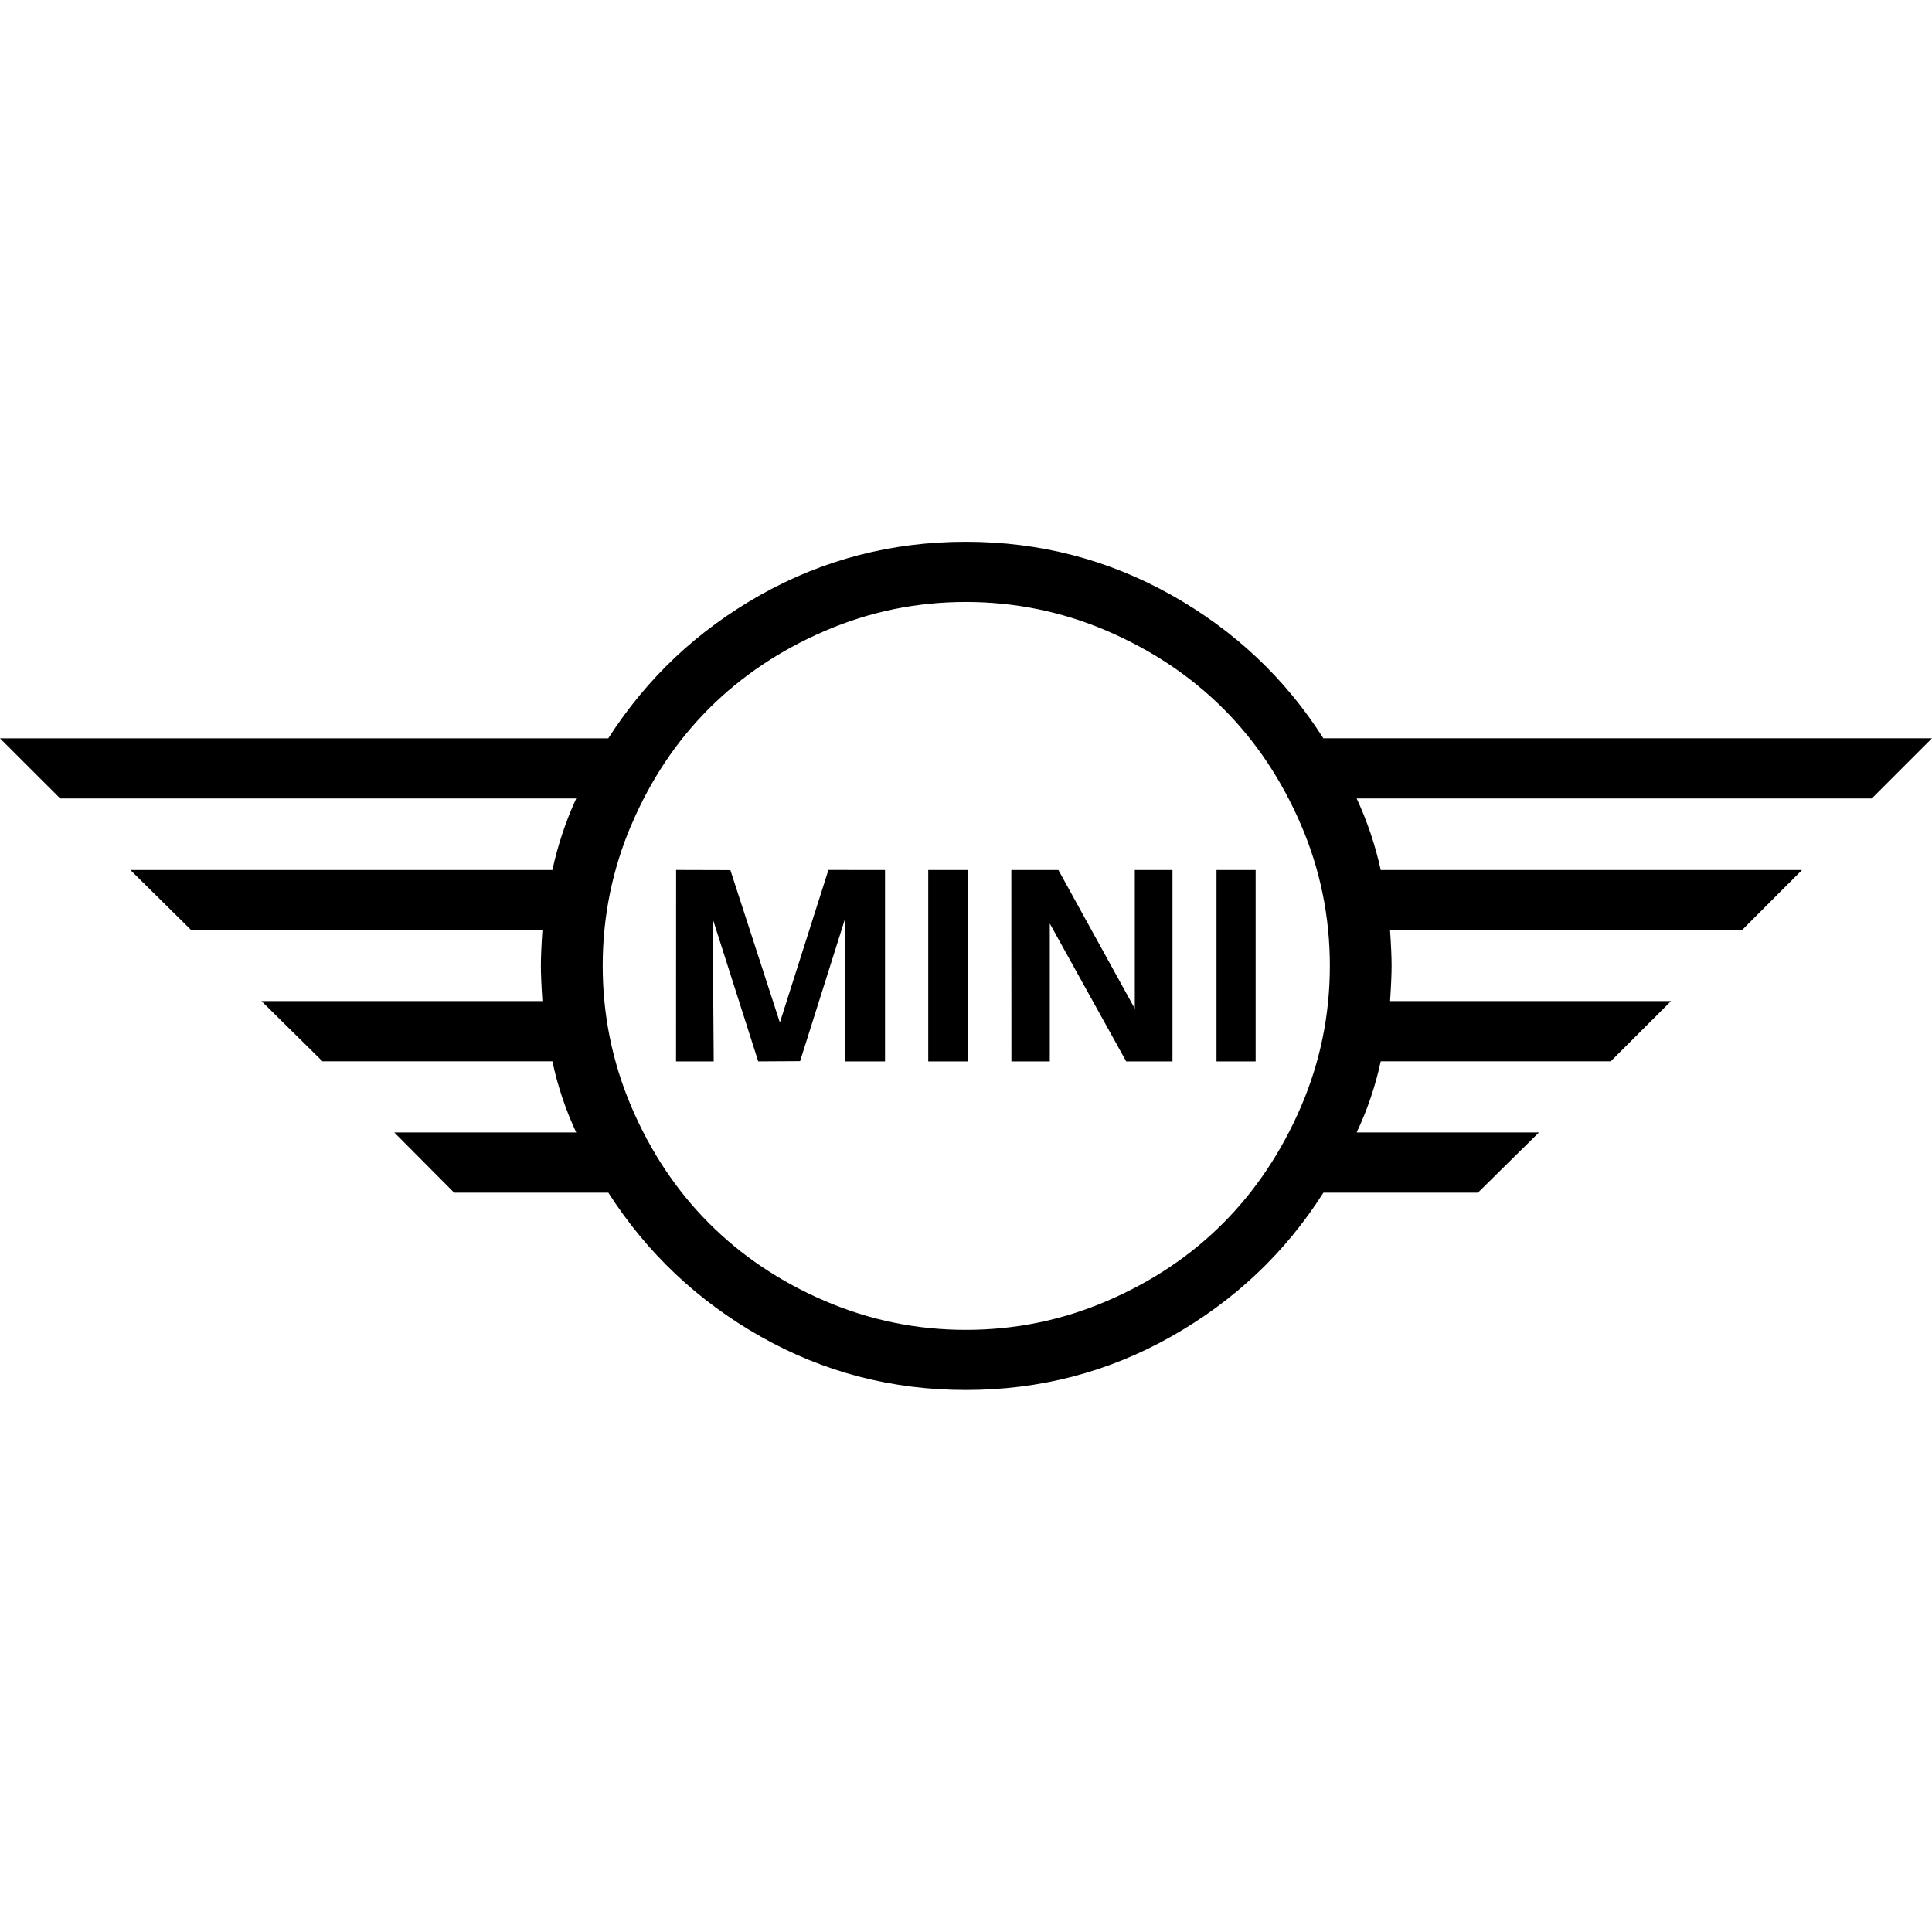
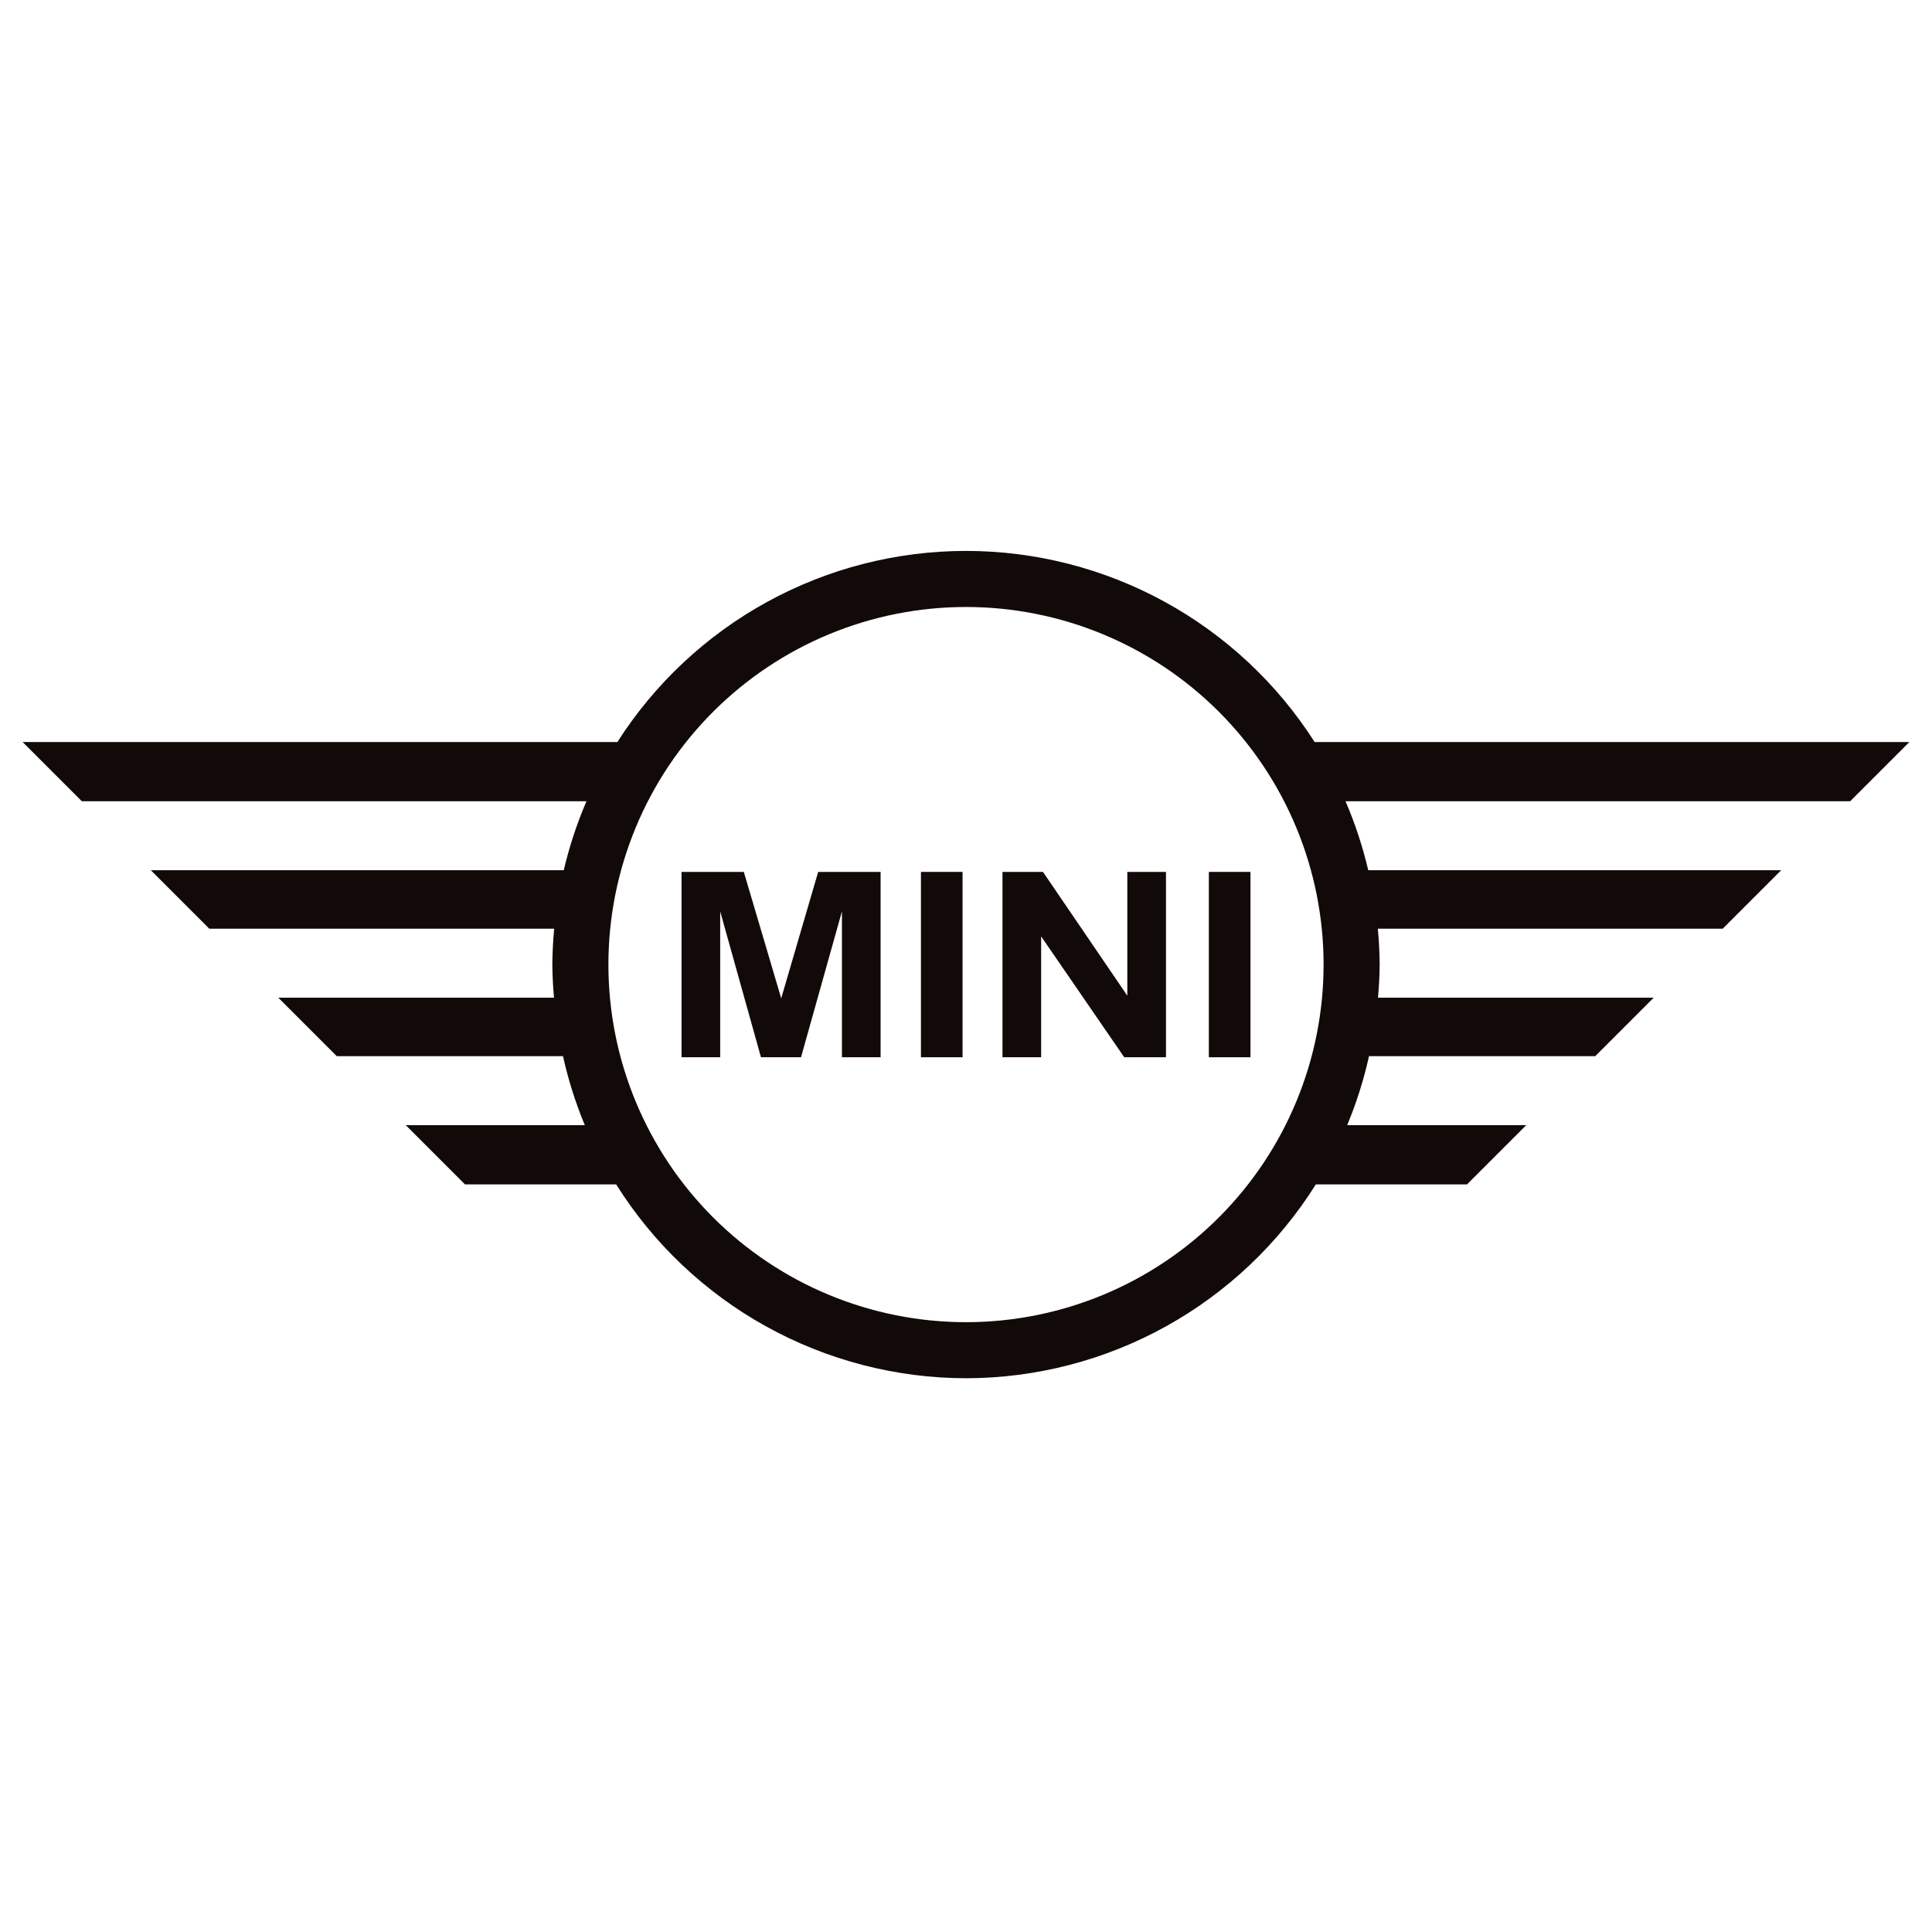
- <svg xmlns="http://www.w3.org/2000/svg" fill="#000000" role="img" viewBox="0 0 24 24">
-   <path d="M0 9.172h7.556c.48-.749 1.111-1.343 1.893-1.783.782-.439 1.631-.659 2.548-.659.916 0 1.767.22 2.553.661.785.441 1.415 1.035 1.889 1.78H24l-.748.748h-6.399a4.278 4.278 0 0 1 .299.889h5.233l-.748.749h-4.369c.013.193.019.34.019.439 0 .1-.006.247-.019.44h3.49l-.749.748h-2.857a4.066 4.066 0 0 1-.299.884h2.264l-.758.748H16.44c-.474.746-1.104 1.342-1.889 1.786-.785.444-1.636.665-2.553.665-.917 0-1.766-.221-2.548-.663-.783-.443-1.413-1.039-1.893-1.788H5.642l-.744-.748h2.26a4.093 4.093 0 0 1-.296-.884H4.006l-.758-.748h3.49c-.013-.193-.019-.34-.019-.44 0-.1.006-.246.019-.439h-4.36l-.758-.749h5.242a4.306 4.306 0 0 1 .296-.889H.748zm7.844 1.071c-.238.558-.357 1.143-.357 1.754 0 .611.119 1.196.357 1.754.238.557.559 1.039.963 1.444.404.405.884.727 1.44.966.556.239 1.14.359 1.752.359.61 0 1.195-.119 1.753-.359.557-.239 1.039-.561 1.442-.966.404-.405.725-.887.966-1.444.24-.558.36-1.143.36-1.754 0-.611-.12-1.196-.36-1.754-.241-.558-.562-1.039-.966-1.442-.404-.403-.885-.724-1.442-.964-.558-.239-1.143-.359-1.753-.359-.611 0-1.195.119-1.751.359-.556.239-1.036.561-1.44.964-.404.404-.725.884-.963 1.442zm.554 2.942h.468l-.013-1.773.566 1.773.52-.003.556-1.761v1.764h.499v-2.377l-.703-.001-.603 1.895-.615-1.893-.674-.002zm3.133 0h.495v-2.377h-.495zm1.033 0h.477v-1.712l.949 1.712h.575v-2.377h-.468v1.722l-.949-1.722h-.585zm2.548 0h.486v-2.377h-.486z" />
+ <svg xmlns="http://www.w3.org/2000/svg" width="512" height="512" viewBox="0 0 512 512" fill="none">
+   <path d="M320.359 231.063V280.185H331.387V231.063H320.359Z" fill="#120A08" />
+   <path d="M265.667 231.063V280.185H275.913V248.153L297.932 280.185H308.997V231.063H298.752V263.866L276.398 231.063H265.667Z" fill="#120A08" />
+   <path d="M244.06 231.063V280.185H255.087V231.063H244.06Z" fill="#120A08" />
+   <path d="M180.613 231.063V280.185H190.857V241.518L201.663 280.185H212.28L223.122 241.518V280.185H233.368V231.063H216.826L207.028 264.57L197.118 231.063H180.613Z" fill="#120A08" />
+   <path d="M256 146C237.585 146.003 219.467 150.645 203.319 159.498C187.171 168.351 173.514 181.129 163.607 196.652H6L21.689 212.342H155.42C152.881 218.247 150.867 224.365 149.4 230.623H39.969L55.469 246.121H146.863C146.564 249.281 146.401 252.451 146.377 255.625C146.405 258.555 146.551 261.484 146.814 264.402H73.75L89.248 279.9H149.199C150.589 286.151 152.523 292.267 154.98 298.18H107.527L123.217 313.871H163.285C173.135 329.575 186.806 342.525 203.02 351.51C219.235 360.495 237.463 365.222 256 365.248C274.537 365.222 292.765 360.495 308.98 351.51C325.194 342.525 338.865 329.575 348.715 313.871H388.781L404.473 298.18H357.02C359.477 292.267 361.411 286.151 362.801 279.9H422.752L438.25 264.402H365.185C365.449 261.484 365.595 258.555 365.623 255.625C365.599 252.452 365.438 249.281 365.139 246.121H456.531L472.031 230.623H362.6C361.133 224.365 359.119 218.247 356.58 212.342H490.31L506 196.652H348.393C338.486 181.129 324.829 168.351 308.681 159.498C292.533 150.645 274.415 146.003 256 146ZM256 160.859C281.133 160.86 305.237 170.844 323.008 188.616C340.78 206.388 350.764 230.492 350.764 255.625C350.764 280.758 340.78 304.862 323.008 322.634C305.237 340.406 281.133 350.39 256 350.391C243.555 350.391 231.232 347.94 219.735 343.177C208.237 338.415 197.79 331.434 188.99 322.635C180.191 313.835 173.21 303.388 168.448 291.89C163.685 280.393 161.234 268.07 161.234 255.625C161.234 243.18 163.685 230.857 168.448 219.36C173.21 207.862 180.191 197.415 188.99 188.615C197.79 179.816 208.237 172.835 219.735 168.073C231.232 163.31 243.555 160.859 256 160.859Z" fill="#120A08" />
</svg>
